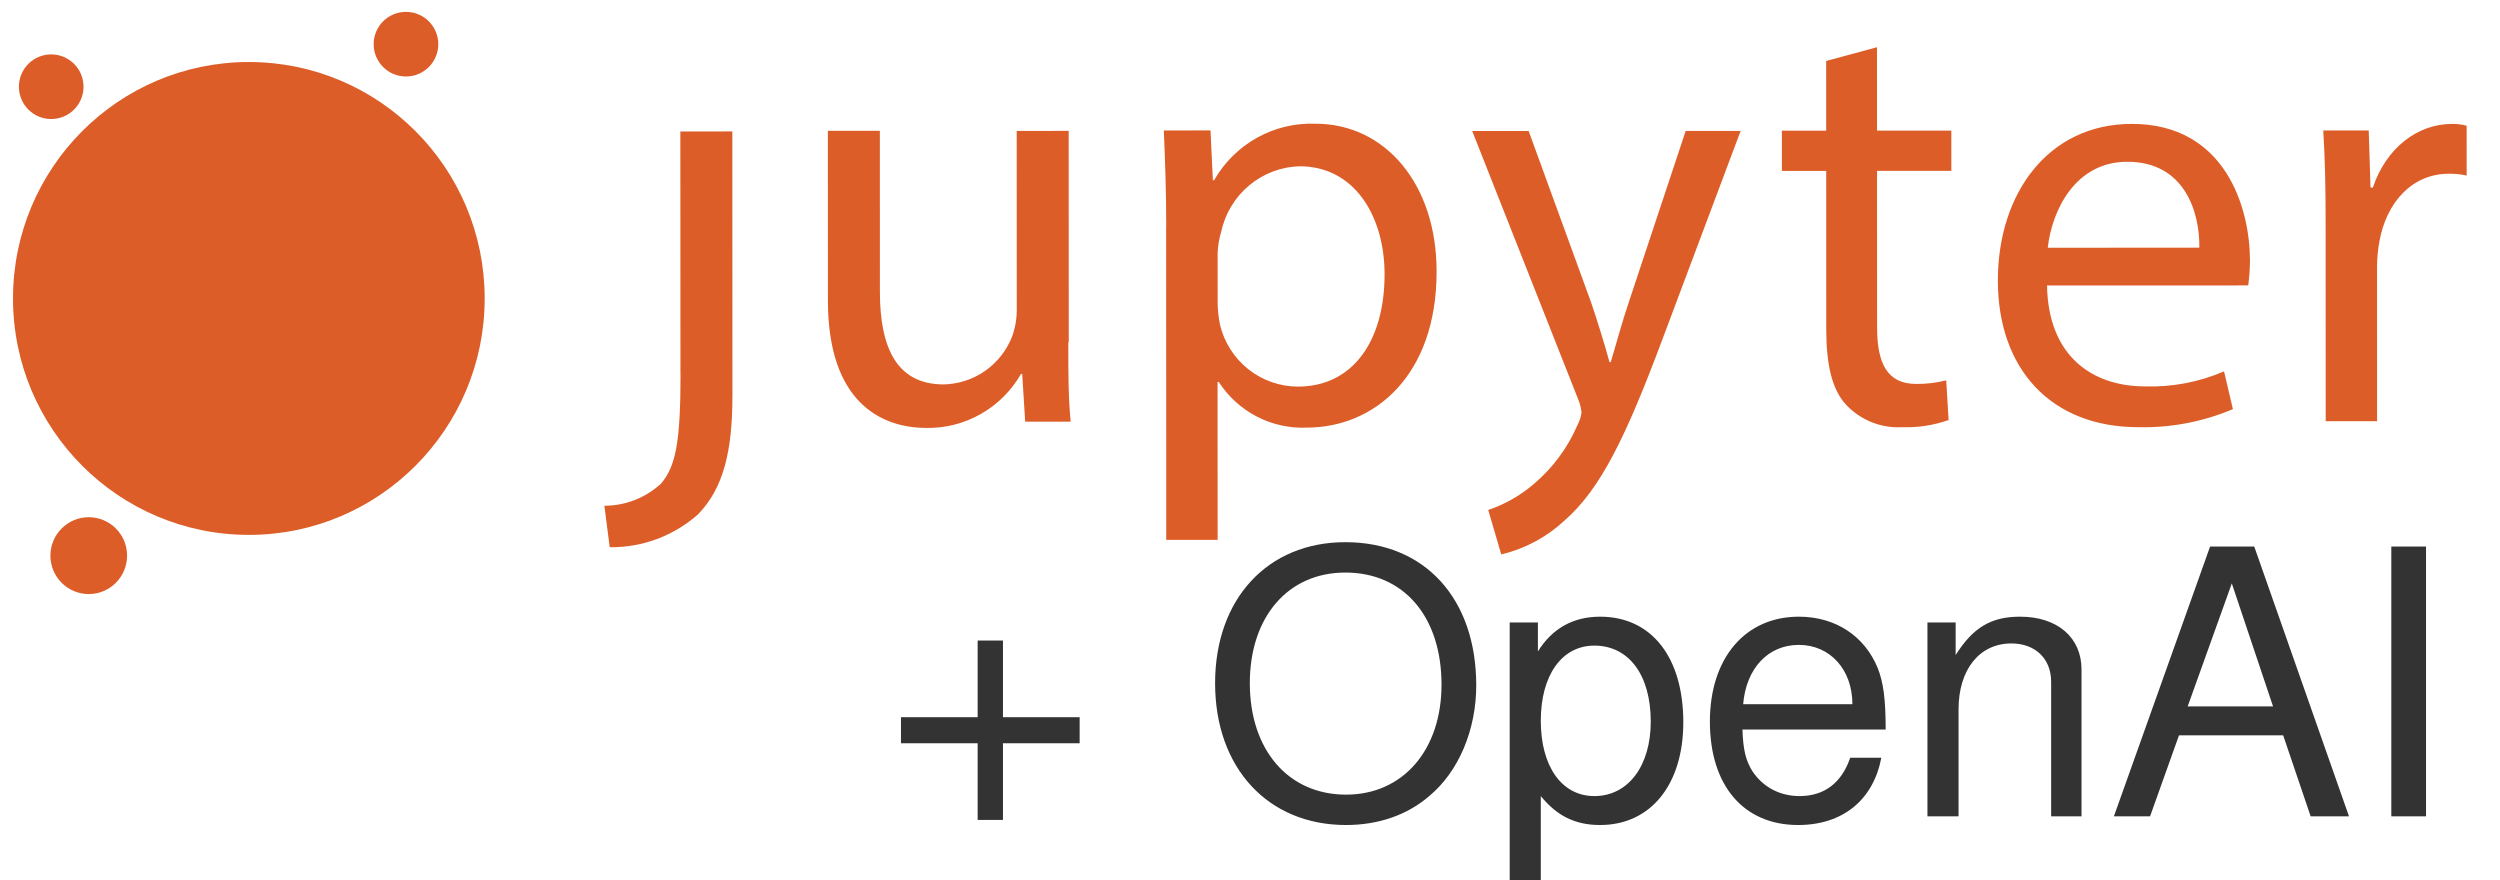
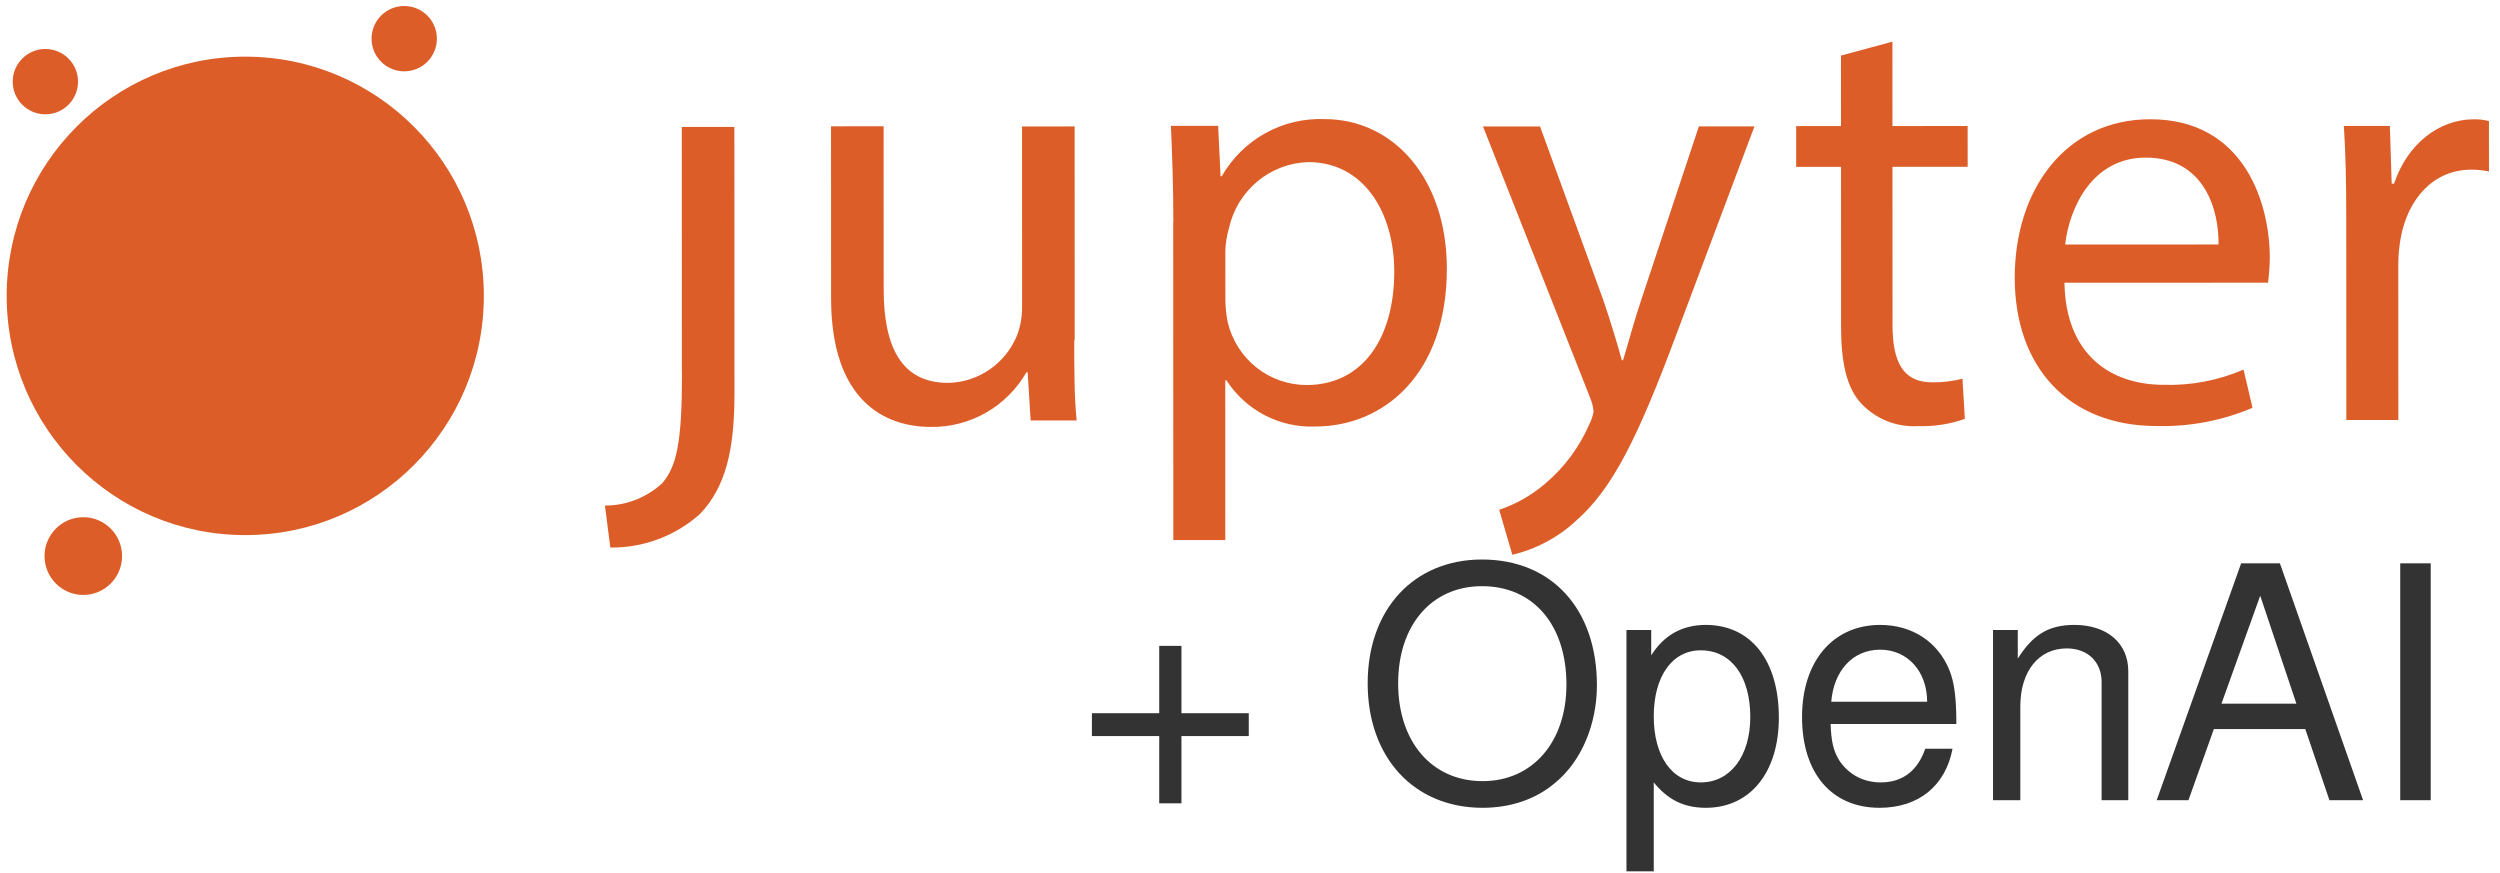
- <svg xmlns="http://www.w3.org/2000/svg" width="54" height="19">
+ <svg xmlns="http://www.w3.org/2000/svg" width="106" height="37">
  <g>
-     <rect fill="none" id="canvas_background" height="21" width="56" y="-1" x="-1" />
+     <rect fill="none" id="canvas_background" height="39" width="108" y="-1" x="-1" />
  </g>
  <g>
-     <g stroke="null" transform="rotate(-0.02034155 26.78049,6.537163) " id="svg_1" fill-rule="evenodd" fill="#DD5D28">
-       <path stroke="null" id="svg_2" d="m14.699,8.08c0,1.506 -0.115,1.997 -0.421,2.36c-0.334,0.309 -0.772,0.48 -1.225,0.479l0.115,0.896c0.703,0.01 1.384,-0.244 1.912,-0.713c0.549,-0.571 0.74,-1.362 0.74,-2.574l0,-5.693l-1.123,0l0,5.253l0.003,-0.008zm8.376,-0.686c0,0.649 0,1.22 0.051,1.712l-0.983,0l-0.064,-1.03l-0.026,0c-0.207,0.36 -0.505,0.658 -0.864,0.862c-0.359,0.205 -0.765,0.31 -1.178,0.303c-0.97,0 -2.128,-0.546 -2.128,-2.749l0,-3.67l1.123,0l0,3.482c0,1.194 0.357,1.997 1.376,1.997c0.319,-0.006 0.63,-0.107 0.893,-0.29c0.263,-0.183 0.466,-0.44 0.585,-0.74c0.068,-0.187 0.103,-0.385 0.102,-0.584l0,-3.861l1.123,0l0,4.566l-0.01,0zm2.116,-2.518c0,-0.803 -0.026,-1.452 -0.051,-2.059l1.008,0l0.051,1.076l0.026,0c0.221,-0.385 0.541,-0.703 0.928,-0.918c0.386,-0.215 0.824,-0.319 1.265,-0.302c1.49,0 2.613,1.287 2.613,3.192c0,2.257 -1.35,3.372 -2.807,3.372c-0.374,0.016 -0.746,-0.067 -1.079,-0.24c-0.333,-0.173 -0.615,-0.43 -0.82,-0.746l-0.026,0l0,3.41l-1.11,0l0,-6.795l0.003,0.01zm1.11,1.673c0.003,0.157 0.02,0.312 0.051,0.466c0.091,0.38 0.307,0.719 0.612,0.961c0.305,0.242 0.682,0.374 1.07,0.375c1.187,0 1.873,-0.986 1.873,-2.425c0,-1.259 -0.651,-2.334 -1.835,-2.334c-0.398,0.011 -0.781,0.156 -1.088,0.412c-0.307,0.256 -0.52,0.608 -0.606,1.001c-0.045,0.151 -0.071,0.308 -0.077,0.466l0,1.076l0,0.003zm6.718,-3.72l1.35,3.709c0.14,0.414 0.293,0.909 0.396,1.287l0.026,0c0.115,-0.376 0.242,-0.857 0.396,-1.31l1.225,-3.683l1.187,0l-1.682,4.476c-0.804,2.152 -1.35,3.256 -2.116,3.93c-0.387,0.363 -0.861,0.618 -1.376,0.739l-0.281,-0.96c0.36,-0.121 0.694,-0.311 0.983,-0.559c0.408,-0.344 0.732,-0.779 0.944,-1.271c0.045,-0.085 0.076,-0.177 0.089,-0.273c-0.01,-0.103 -0.036,-0.204 -0.077,-0.299l-2.282,-5.783l1.225,0l-0.008,-0.003zm7.526,-1.805l0,1.802l1.605,0l0,0.87l-1.605,0l0,3.382c0,0.772 0.217,1.22 0.842,1.22c0.219,0.003 0.438,-0.023 0.651,-0.077l0.051,0.857c-0.319,0.113 -0.657,0.166 -0.995,0.154c-0.224,0.014 -0.449,-0.022 -0.659,-0.104c-0.209,-0.083 -0.398,-0.21 -0.554,-0.374c-0.319,-0.337 -0.434,-0.896 -0.434,-1.634l0,-3.423l-0.957,0l0,-0.87l0.957,0l0,-1.506l1.097,-0.296zm3.671,5.149c0.026,1.544 0.995,2.18 2.116,2.18c0.586,0.019 1.168,-0.092 1.707,-0.324l0.191,0.816c-0.646,0.273 -1.342,0.406 -2.042,0.389c-1.899,0 -3.034,-1.271 -3.034,-3.166c0,-1.894 1.097,-3.385 2.894,-3.385c2.014,0 2.552,1.802 2.552,2.957c-0.002,0.178 -0.015,0.356 -0.038,0.533l-4.339,0l-0.008,0zm3.29,-0.816c0.013,-0.726 -0.293,-1.856 -1.554,-1.856c-1.136,0 -1.631,1.063 -1.72,1.856l3.277,0l-0.003,0zm2.728,-0.571c0,-0.739 -0.013,-1.374 -0.051,-1.959l0.983,0l0.038,1.233l0.051,0c0.281,-0.844 0.957,-1.374 1.707,-1.374c0.108,-0.002 0.215,0.011 0.319,0.039l0,1.076c-0.126,-0.028 -0.254,-0.041 -0.383,-0.039c-0.791,0 -1.35,0.61 -1.503,1.465c-0.032,0.176 -0.049,0.354 -0.051,0.533l0,3.346l-1.11,0l0,-4.319z" fill-rule="nonzero" />
-       <ellipse stroke="null" id="svg_3" ry="5.107" rx="5.094" cy="6.439" cx="5.375" />
-       <ellipse stroke="null" id="svg_4" ry="0.698" rx="0.698" cy="1.864" cx="1.108" />
-       <ellipse stroke="null" id="svg_5" ry="0.698" rx="0.698" cy="0.948" cx="8.771" />
-       <ellipse stroke="null" id="svg_6" ry="0.83" rx="0.828" cy="11.993" cx="1.915" />
+     <g stroke="null" transform="rotate(-0.02034155 52.90759,12.72519) " id="svg_1" fill-rule="evenodd" fill="#DD5D28">
+       <path stroke="null" id="svg_2" d="m28.915,15.789c0,2.99 -0.228,3.966 -0.836,4.687c-0.664,0.614 -1.532,0.953 -2.433,0.951l0.228,1.779c1.396,0.019 2.749,-0.485 3.796,-1.416c1.09,-1.135 1.47,-2.704 1.47,-5.111l0,-11.306l-2.23,0l0,10.432l0.005,-0.015zm16.633,-1.362c0,1.288 0,2.423 0.101,3.399l-1.951,0l-0.127,-2.045l-0.051,0c-0.411,0.715 -1.003,1.306 -1.716,1.713c-0.713,0.407 -1.52,0.615 -2.339,0.603c-1.926,0 -4.227,-1.084 -4.227,-5.459l0,-7.289l2.23,0l0,6.915c0,2.372 0.71,3.966 2.732,3.966c0.634,-0.012 1.251,-0.212 1.773,-0.576c0.522,-0.364 0.926,-0.875 1.161,-1.469c0.135,-0.372 0.204,-0.764 0.203,-1.16l0,-7.667l2.23,0l0,9.067l-0.02,0zm4.203,-5.001c0,-1.595 -0.051,-2.883 -0.101,-4.089l2.002,0l0.101,2.137l0.051,0c0.438,-0.766 1.075,-1.396 1.842,-1.823c0.767,-0.427 1.636,-0.634 2.511,-0.6c2.96,0 5.19,2.556 5.19,6.338c0,4.483 -2.681,6.696 -5.575,6.696c-0.743,0.031 -1.481,-0.133 -2.142,-0.476c-0.661,-0.343 -1.222,-0.854 -1.629,-1.482l-0.051,0l0,6.772l-2.205,0l0,-13.494l0.005,0.02zm2.205,3.322c0.006,0.311 0.04,0.62 0.101,0.925c0.182,0.756 0.61,1.428 1.215,1.909c0.606,0.481 1.354,0.743 2.125,0.744c2.357,0 3.72,-1.958 3.72,-4.815c0,-2.499 -1.292,-4.636 -3.644,-4.636c-0.791,0.022 -1.552,0.311 -2.161,0.819c-0.61,0.508 -1.033,1.208 -1.204,1.987c-0.089,0.301 -0.14,0.612 -0.152,0.925l0,2.137l0,0.005zm13.342,-7.387l2.681,7.365c0.279,0.823 0.583,1.804 0.786,2.556l0.051,0c0.228,-0.746 0.481,-1.702 0.786,-2.602l2.433,-7.314l2.357,0l-3.34,8.888c-1.596,4.273 -2.681,6.466 -4.201,7.805c-0.768,0.721 -1.71,1.226 -2.732,1.467l-0.557,-1.906c0.715,-0.24 1.377,-0.617 1.951,-1.109c0.811,-0.683 1.453,-1.548 1.875,-2.525c0.09,-0.169 0.15,-0.352 0.177,-0.542c-0.02,-0.204 -0.071,-0.404 -0.152,-0.593l-4.531,-11.485l2.433,0l-0.015,-0.005zm14.945,-3.585l0,3.578l3.188,0l0,1.728l-3.188,0l0,6.716c0,1.533 0.431,2.423 1.672,2.423c0.436,0.007 0.87,-0.045 1.292,-0.153l0.101,1.702c-0.634,0.225 -1.304,0.329 -1.977,0.307c-0.446,0.028 -0.892,-0.043 -1.308,-0.207c-0.416,-0.164 -0.791,-0.418 -1.1,-0.743c-0.634,-0.67 -0.862,-1.779 -0.862,-3.246l0,-6.798l-1.901,0l0,-1.728l1.901,0l0,-2.99l2.179,-0.588zm7.29,10.225c0.051,3.067 1.977,4.329 4.201,4.329c1.163,0.037 2.32,-0.183 3.391,-0.644l0.38,1.62c-1.282,0.543 -2.664,0.806 -4.054,0.772c-3.771,0 -6.026,-2.525 -6.026,-6.287c0,-3.762 2.179,-6.721 5.747,-6.721c3.999,0 5.068,3.578 5.068,5.873c-0.004,0.354 -0.029,0.707 -0.076,1.058l-8.616,0l-0.015,0zm6.533,-1.62c0.025,-1.441 -0.583,-3.685 -3.086,-3.685c-2.255,0 -3.238,2.111 -3.416,3.685l6.507,0l-0.005,0zm5.417,-1.134c0,-1.467 -0.025,-2.729 -0.101,-3.89l1.951,0l0.076,2.448l0.101,0c0.557,-1.676 1.901,-2.729 3.391,-2.729c0.214,-0.003 0.427,0.023 0.633,0.077l0,2.137c-0.25,-0.055 -0.505,-0.081 -0.76,-0.077c-1.571,0 -2.681,1.211 -2.985,2.908c-0.063,0.349 -0.097,0.703 -0.101,1.058l0,6.645l-2.205,0l0,-8.577z" fill-rule="nonzero" />
+       <ellipse stroke="null" id="svg_3" ry="10.143" rx="10.116" cy="12.53" cx="10.399" />
+       <ellipse stroke="null" id="svg_4" ry="1.385" rx="1.385" cy="3.444" cx="1.927" />
+       <ellipse stroke="null" id="svg_5" ry="1.385" rx="1.385" cy="1.627" cx="17.143" />
+       <ellipse stroke="null" id="svg_6" ry="1.648" rx="1.644" cy="23.56" cx="3.528" />
    </g>
-     <text xml:space="preserve" text-anchor="start" font-family="Helvetica, Arial, sans-serif" font-size="8" id="svg_7" y="17.631" x="19.054" stroke-width="0" stroke="#000" fill="#333333">+ OpenAI</text>
+     <text stroke="#000" transform="matrix(1.723216,0,0,1.723216,-20.99585,-15.31183) " xml:space="preserve" text-anchor="start" font-family="Helvetica, Arial, sans-serif" font-size="8" id="svg_7" y="28.574" x="38.645" stroke-width="0" fill="#333333">+ OpenAI</text>
  </g>
</svg>
